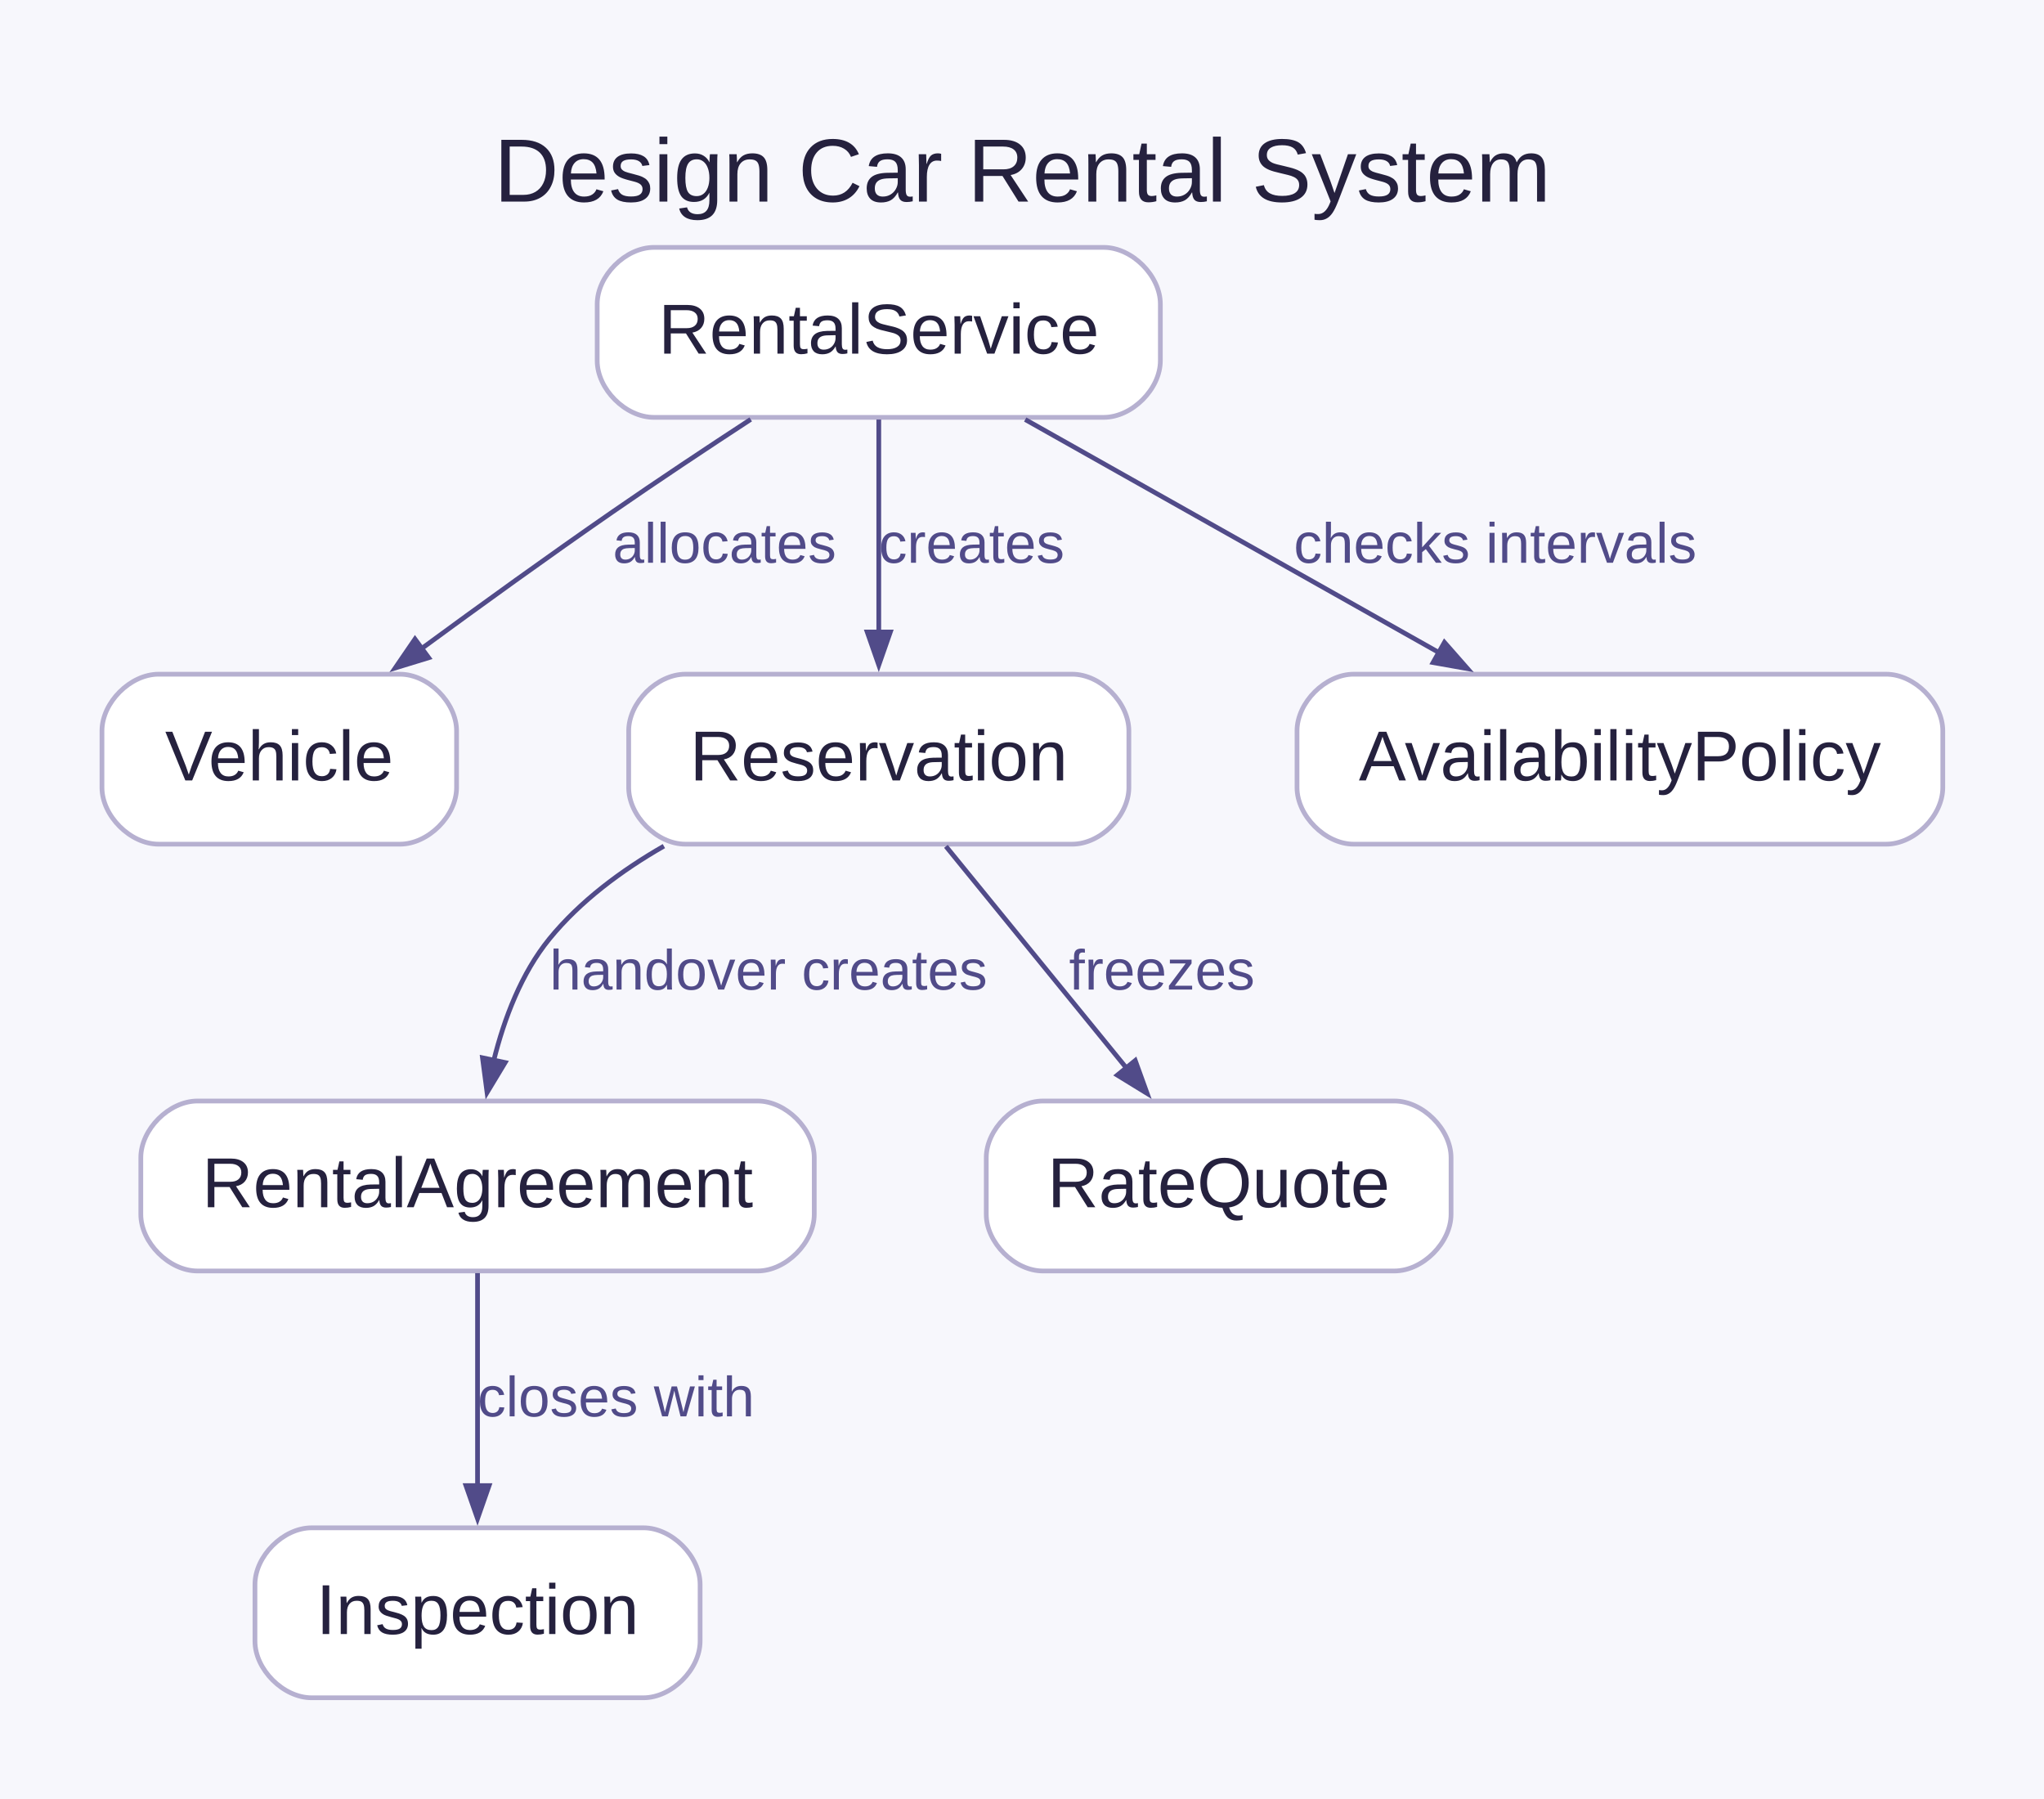
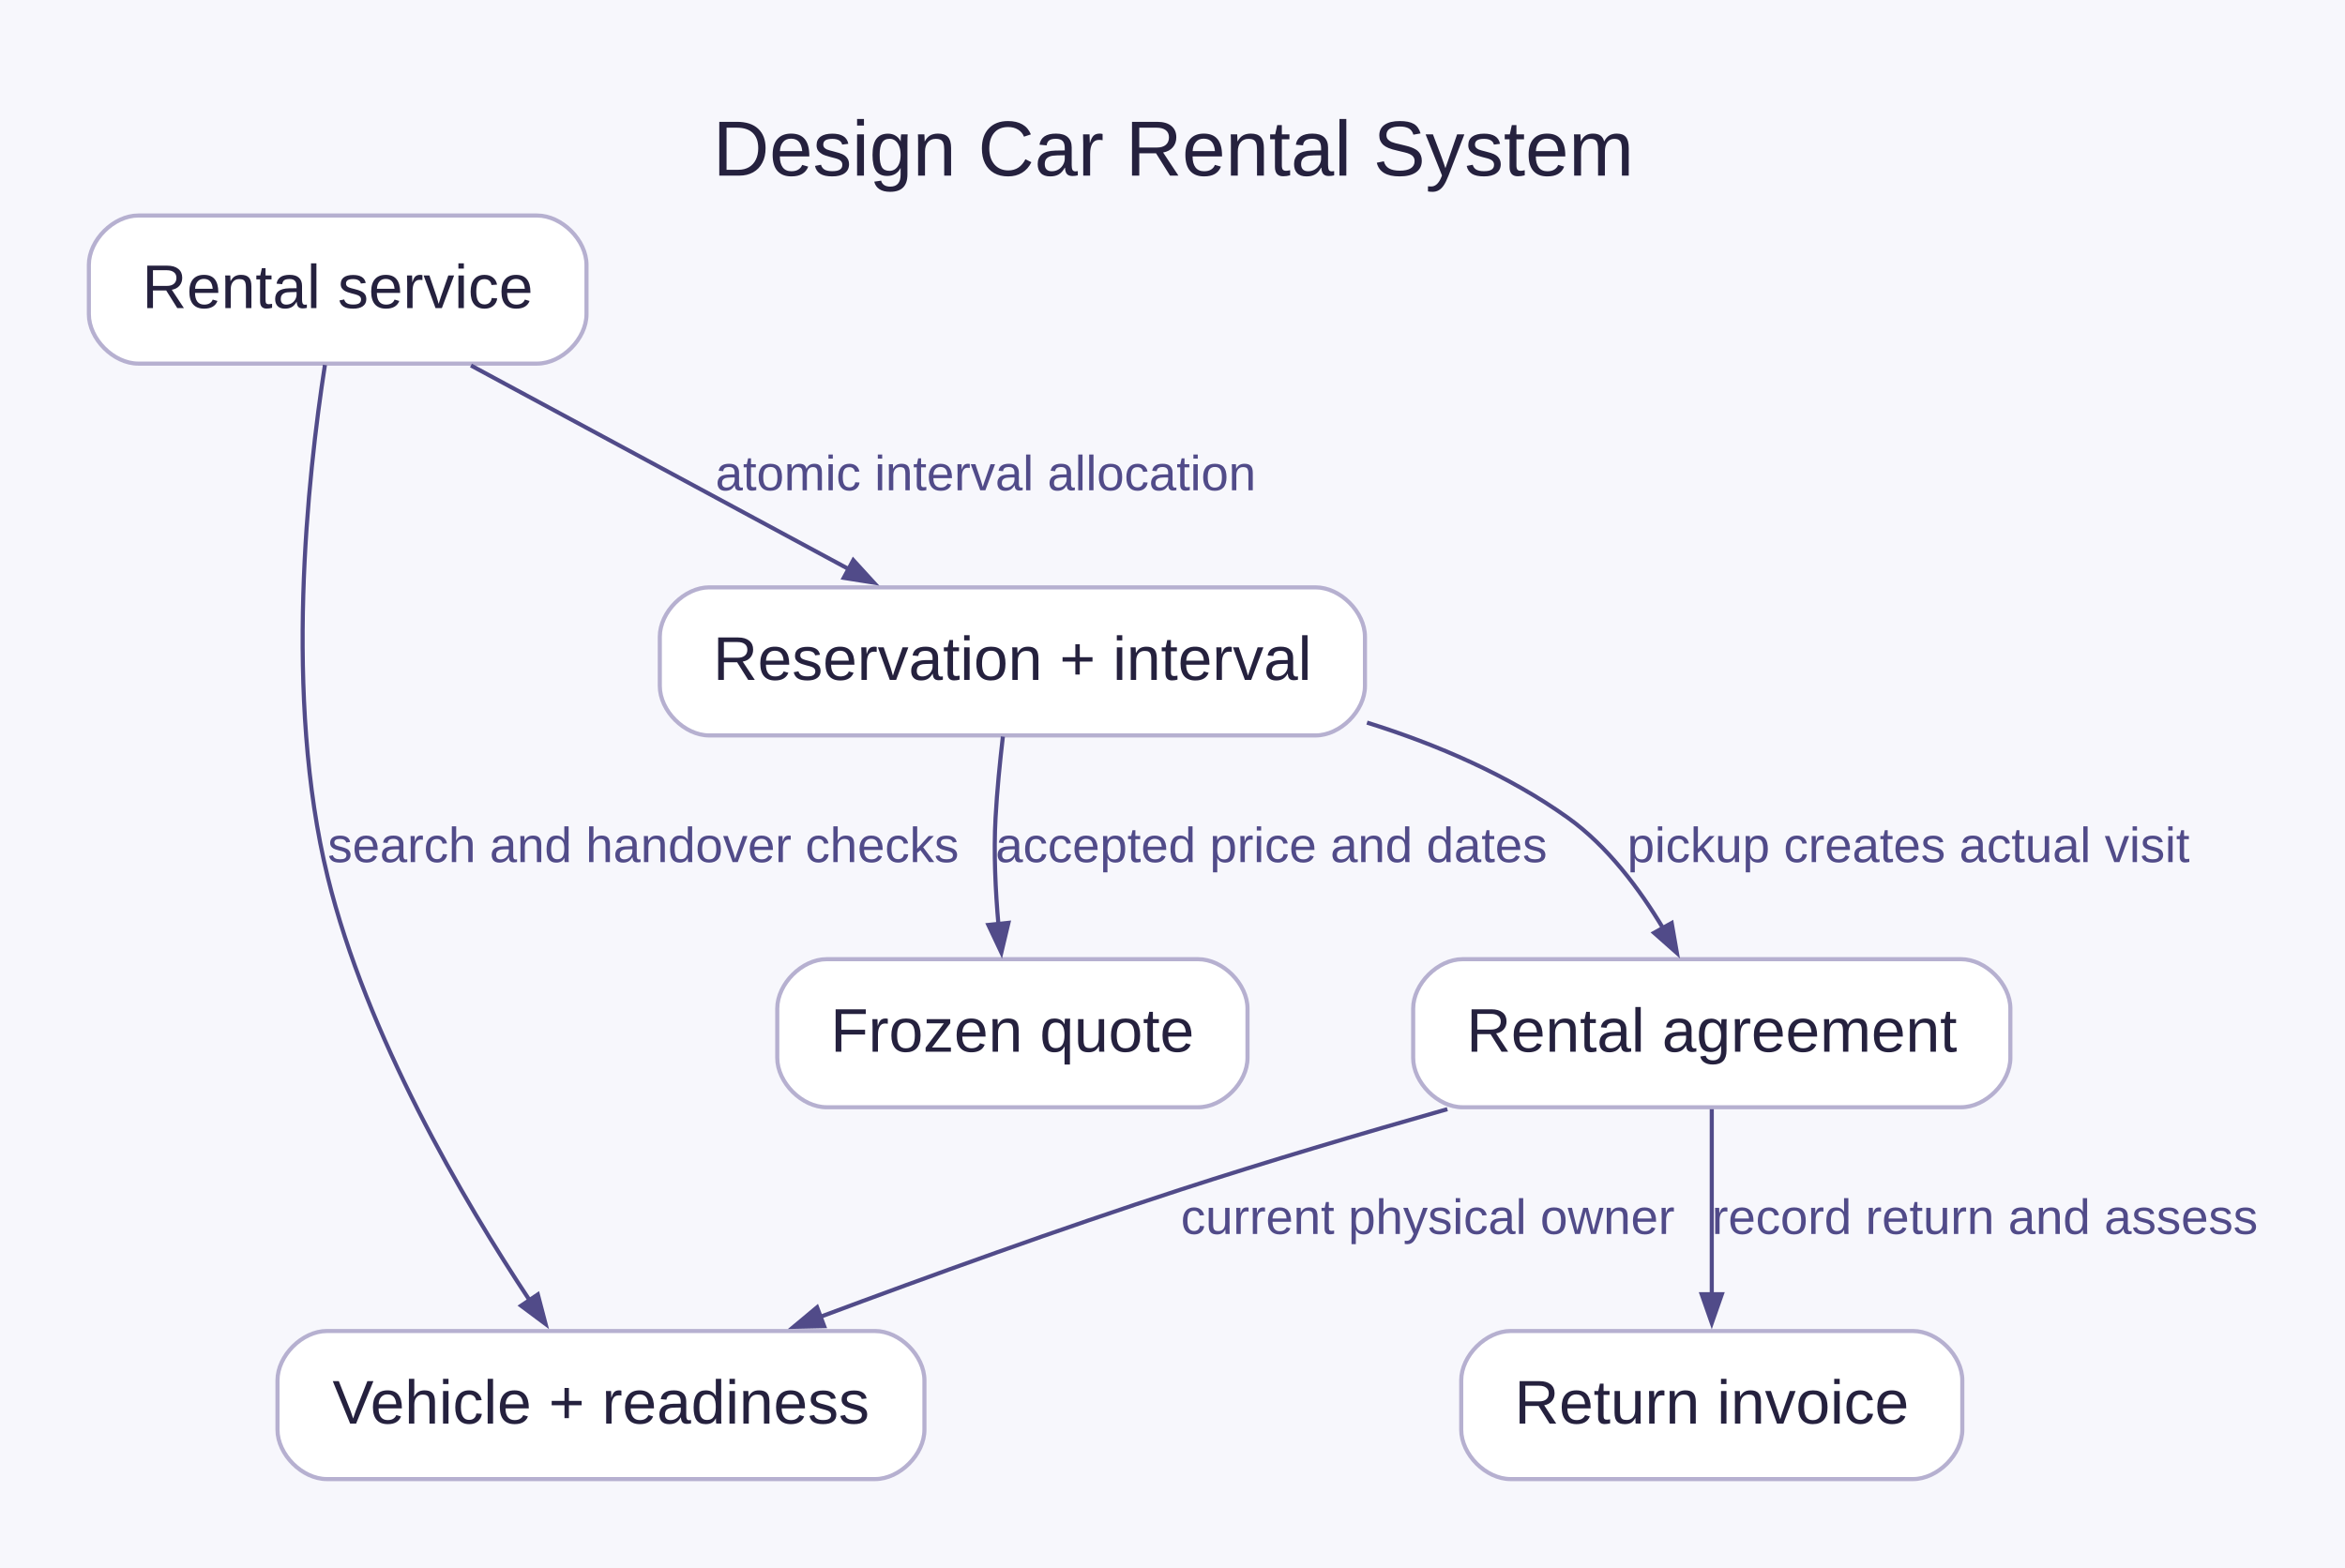
- <svg xmlns="http://www.w3.org/2000/svg" width="433pt" height="381pt" viewBox="0.00 0.00 433.00 381.00" role="img" aria-labelledby="answer-title answer-desc">
+ <svg xmlns="http://www.w3.org/2000/svg" width="570pt" height="381pt" viewBox="0.00 0.00 570.00 381.00" role="img" aria-labelledby="answer-title answer-desc">
  <g id="graph0" class="graph" transform="scale(1 1) rotate(0) translate(21.6 359.6)">
-     <polygon fill="#f7f7fc" stroke="none" points="-21.6,21.6 -21.6,-359.6 411.56,-359.6 411.56,21.6 -21.6,21.6" />
-     <text xml:space="preserve" text-anchor="middle" x="194.98" y="-316.9" font-family="Arial" font-size="19.00" fill="#25213e">Design Car Rental System</text>
+     <polygon fill="#f7f7fc" stroke="none" points="-21.6,21.6 -21.6,-359.6 548.81,-359.6 548.81,21.6 -21.6,21.6" />
+     <text xml:space="preserve" text-anchor="middle" x="263.61" y="-316.9" font-family="Arial" font-size="19.00" fill="#25213e">Design Car Rental System</text>
    <g id="node1" class="node">
-       <path fill="#ffffff" stroke="#b6b0d0" d="M212.21,-307.2C212.21,-307.2 116.91,-307.2 116.91,-307.2 110.91,-307.2 104.91,-301.2 104.91,-295.2 104.91,-295.2 104.91,-283.2 104.91,-283.2 104.91,-277.2 110.91,-271.2 116.91,-271.2 116.91,-271.2 212.21,-271.2 212.21,-271.2 218.21,-271.2 224.21,-277.2 224.21,-283.2 224.21,-283.2 224.21,-295.2 224.21,-295.2 224.21,-301.2 218.21,-307.2 212.21,-307.2" />
-       <text xml:space="preserve" text-anchor="middle" x="164.56" y="-284.7" font-family="Arial" font-size="15.00" fill="#25213e">RentalService</text>
+       <path fill="#ffffff" stroke="#b6b0d0" d="M108.96,-307.2C108.96,-307.2 12,-307.2 12,-307.2 6,-307.2 0,-301.2 0,-295.2 0,-295.2 0,-283.2 0,-283.2 0,-277.2 6,-271.2 12,-271.2 12,-271.2 108.96,-271.2 108.96,-271.2 114.96,-271.2 120.96,-277.2 120.96,-283.2 120.96,-283.2 120.96,-295.2 120.96,-295.2 120.96,-301.2 114.96,-307.2 108.96,-307.2" />
+       <text xml:space="preserve" text-anchor="middle" x="60.48" y="-284.7" font-family="Arial" font-size="15.00" fill="#25213e">Rental service</text>
    </g>
    <g id="node2" class="node">
-       <path fill="#ffffff" stroke="#b6b0d0" d="M63.12,-216.8C63.12,-216.8 12,-216.8 12,-216.8 6,-216.8 0,-210.8 0,-204.8 0,-204.8 0,-192.8 0,-192.8 0,-186.8 6,-180.8 12,-180.8 12,-180.8 63.12,-180.8 63.12,-180.8 69.12,-180.8 75.12,-186.8 75.12,-192.8 75.12,-192.8 75.12,-204.8 75.12,-204.8 75.12,-210.8 69.12,-216.8 63.12,-216.8" />
-       <text xml:space="preserve" text-anchor="middle" x="37.56" y="-194.3" font-family="Arial" font-size="15.00" fill="#25213e">Vehicle</text>
+       <path fill="#ffffff" stroke="#b6b0d0" d="M191.1,-36C191.1,-36 57.85,-36 57.85,-36 51.85,-36 45.85,-30 45.85,-24 45.85,-24 45.85,-12 45.85,-12 45.85,-6 51.85,0 57.85,0 57.85,0 191.1,0 191.1,0 197.1,0 203.1,-6 203.1,-12 203.1,-12 203.1,-24 203.1,-24 203.1,-30 197.1,-36 191.1,-36" />
+       <text xml:space="preserve" text-anchor="middle" x="124.48" y="-13.5" font-family="Arial" font-size="15.00" fill="#25213e">Vehicle + readiness</text>
    </g>
    <g id="edge1" class="edge">
-       <path fill="none" stroke="#514b89" d="M137.43,-270.77C128.1,-264.68 117.63,-257.72 108.2,-251.2 94.72,-241.88 80.05,-231.28 67.58,-222.13" />
-       <polygon fill="#514b89" stroke="#514b89" points="69.21,-220.29 62.12,-218.12 66.31,-224.24 69.21,-220.29" />
-       <text xml:space="preserve" text-anchor="middle" x="131.88" y="-240.4" font-family="Arial" font-size="12.00" fill="#514b89">allocates</text>
+       <path fill="none" stroke="#514b89" d="M57.38,-270.86C53.18,-243.82 47.33,-190.16 58.05,-146.4 67.51,-107.81 90.91,-67.92 107.25,-43.29" />
+       <polygon fill="#514b89" stroke="#514b89" points="109.13,-44.89 111.01,-37.71 105.06,-42.15 109.13,-44.89" />
+       <text xml:space="preserve" text-anchor="middle" x="134.77" y="-150" font-family="Arial" font-size="12.00" fill="#514b89">search and handover checks</text>
    </g>
    <g id="node3" class="node">
-       <path fill="#ffffff" stroke="#b6b0d0" d="M205.54,-216.8C205.54,-216.8 123.58,-216.8 123.58,-216.8 117.58,-216.8 111.58,-210.8 111.58,-204.8 111.58,-204.8 111.58,-192.8 111.58,-192.8 111.58,-186.8 117.58,-180.8 123.58,-180.8 123.58,-180.8 205.54,-180.8 205.54,-180.8 211.54,-180.8 217.54,-186.8 217.54,-192.8 217.54,-192.8 217.54,-204.8 217.54,-204.8 217.54,-210.8 211.54,-216.8 205.54,-216.8" />
-       <text xml:space="preserve" text-anchor="middle" x="164.56" y="-194.3" font-family="Arial" font-size="15.00" fill="#25213e">Reservation</text>
+       <path fill="#ffffff" stroke="#b6b0d0" d="M298.18,-216.8C298.18,-216.8 150.78,-216.8 150.78,-216.8 144.78,-216.8 138.78,-210.8 138.78,-204.8 138.78,-204.8 138.78,-192.8 138.78,-192.8 138.78,-186.8 144.78,-180.8 150.78,-180.8 150.78,-180.8 298.18,-180.8 298.18,-180.8 304.18,-180.8 310.18,-186.8 310.18,-192.8 310.18,-192.8 310.18,-204.8 310.18,-204.8 310.18,-210.8 304.18,-216.8 298.18,-216.8" />
+       <text xml:space="preserve" text-anchor="middle" x="224.48" y="-194.3" font-family="Arial" font-size="15.00" fill="#25213e">Reservation + interval</text>
    </g>
    <g id="edge2" class="edge">
-       <path fill="none" stroke="#514b89" d="M164.56,-270.74C164.56,-257.78 164.56,-239.92 164.56,-225.36" />
-       <polygon fill="#514b89" stroke="#514b89" points="167.01,-225.74 164.56,-218.74 162.11,-225.74 167.01,-225.74" />
-       <text xml:space="preserve" text-anchor="middle" x="184.23" y="-240.4" font-family="Arial" font-size="12.00" fill="#514b89">creates</text>
+       <path fill="none" stroke="#514b89" d="M92.88,-270.74C119.27,-256.51 156.65,-236.36 184.83,-221.17" />
+       <polygon fill="#514b89" stroke="#514b89" points="185.81,-223.42 190.81,-217.95 183.49,-219.11 185.81,-223.42" />
+       <text xml:space="preserve" text-anchor="middle" x="218" y="-240.4" font-family="Arial" font-size="12.00" fill="#514b89">atomic interval allocation</text>
+     </g>
+     <g id="node4" class="node">
+       <path fill="#ffffff" stroke="#b6b0d0" d="M269.63,-126.4C269.63,-126.4 179.33,-126.4 179.33,-126.4 173.33,-126.4 167.33,-120.4 167.33,-114.4 167.33,-114.4 167.33,-102.4 167.33,-102.4 167.33,-96.4 173.33,-90.4 179.33,-90.4 179.33,-90.4 269.63,-90.4 269.63,-90.4 275.63,-90.4 281.63,-96.4 281.63,-102.4 281.63,-102.4 281.63,-114.4 281.63,-114.4 281.63,-120.4 275.63,-126.4 269.63,-126.4" />
+       <text xml:space="preserve" text-anchor="middle" x="224.48" y="-103.9" font-family="Arial" font-size="15.00" fill="#25213e">Frozen quote</text>
+     </g>
+     <g id="edge3" class="edge">
+       <path fill="none" stroke="#514b89" d="M222.17,-180.52C221.45,-174.31 220.74,-167.25 220.39,-160.8 219.92,-152.31 220.36,-143.04 221.1,-134.74" />
+       <polygon fill="#514b89" stroke="#514b89" points="223.52,-135.24 221.8,-128.02 218.64,-134.73 223.52,-135.24" />
+       <text xml:space="preserve" text-anchor="middle" x="287.43" y="-150" font-family="Arial" font-size="12.00" fill="#514b89">accepted price and dates</text>
    </g>
    <g id="node5" class="node">
-       <path fill="#ffffff" stroke="#b6b0d0" d="M377.96,-216.8C377.96,-216.8 265.16,-216.8 265.16,-216.8 259.16,-216.8 253.16,-210.8 253.16,-204.8 253.16,-204.8 253.16,-192.8 253.16,-192.8 253.16,-186.8 259.16,-180.8 265.16,-180.8 265.16,-180.8 377.96,-180.8 377.96,-180.8 383.96,-180.8 389.96,-186.8 389.96,-192.8 389.96,-192.8 389.96,-204.8 389.96,-204.8 389.96,-210.8 383.96,-216.8 377.96,-216.8" />
-       <text xml:space="preserve" text-anchor="middle" x="321.56" y="-194.3" font-family="Arial" font-size="15.00" fill="#25213e">AvailabilityPolicy</text>
+       <path fill="#ffffff" stroke="#b6b0d0" d="M455.06,-126.4C455.06,-126.4 333.9,-126.4 333.9,-126.4 327.9,-126.4 321.9,-120.4 321.9,-114.4 321.9,-114.4 321.9,-102.4 321.9,-102.4 321.9,-96.4 327.9,-90.4 333.9,-90.4 333.9,-90.4 455.06,-90.4 455.06,-90.4 461.06,-90.4 467.06,-96.4 467.06,-102.4 467.06,-102.4 467.06,-114.4 467.06,-114.4 467.06,-120.4 461.06,-126.4 455.06,-126.4" />
+       <text xml:space="preserve" text-anchor="middle" x="394.48" y="-103.9" font-family="Arial" font-size="15.00" fill="#25213e">Rental agreement</text>
    </g>
    <g id="edge4" class="edge">
-       <path fill="none" stroke="#514b89" d="M195.58,-270.74C220.74,-256.57 256.32,-236.53 283.25,-221.37" />
-       <polygon fill="#514b89" stroke="#514b89" points="284.39,-223.54 289.29,-217.97 281.98,-219.27 284.39,-223.54" />
-       <text xml:space="preserve" text-anchor="middle" x="295.14" y="-240.4" font-family="Arial" font-size="12.00" fill="#514b89">checks intervals</text>
+       <path fill="none" stroke="#514b89" d="M310.68,-183.92C327.86,-178.55 345.04,-171.11 359.48,-160.8 369.14,-153.9 376.96,-143.44 382.74,-133.76" />
+       <polygon fill="#514b89" stroke="#514b89" points="384.74,-135.2 386.01,-127.9 380.46,-132.81 384.74,-135.2" />
+       <text xml:space="preserve" text-anchor="middle" x="442.28" y="-150" font-family="Arial" font-size="12.00" fill="#514b89">pickup creates actual visit</text>
    </g>
-     <g id="node4" class="node">
-       <path fill="#ffffff" stroke="#b6b0d0" d="M138.89,-126.4C138.89,-126.4 20.23,-126.4 20.23,-126.4 14.23,-126.4 8.23,-120.4 8.23,-114.4 8.23,-114.4 8.23,-102.4 8.23,-102.4 8.23,-96.4 14.23,-90.4 20.23,-90.4 20.23,-90.4 138.89,-90.4 138.89,-90.4 144.89,-90.4 150.89,-96.4 150.89,-102.4 150.89,-102.4 150.89,-114.4 150.89,-114.4 150.89,-120.4 144.89,-126.4 138.89,-126.4" />
-       <text xml:space="preserve" text-anchor="middle" x="79.56" y="-103.9" font-family="Arial" font-size="15.00" fill="#25213e">RentalAgreement</text>
-     </g>
-     <g id="edge3" class="edge">
-       <path fill="none" stroke="#514b89" d="M119.04,-180.39C110.02,-175.22 101.34,-168.75 94.83,-160.8 88.85,-153.48 85.21,-143.89 82.99,-134.96" />
-       <polygon fill="#514b89" stroke="#514b89" points="85.41,-134.55 81.58,-128.2 80.61,-135.55 85.41,-134.55" />
-       <text xml:space="preserve" text-anchor="middle" x="141.2" y="-150" font-family="Arial" font-size="12.00" fill="#514b89">handover creates</text>
+     <g id="edge5" class="edge">
+       <path fill="none" stroke="#514b89" d="M330.21,-89.94C309.44,-84.04 286.37,-77.21 265.43,-70.4 236.25,-60.91 204.07,-49.27 177.84,-39.47" />
+       <polygon fill="#514b89" stroke="#514b89" points="178.73,-37.18 171.32,-37.02 177.01,-41.77 178.73,-37.18" />
+       <text xml:space="preserve" text-anchor="middle" x="325.45" y="-59.6" font-family="Arial" font-size="12.00" fill="#514b89">current physical owner</text>
    </g>
    <g id="node6" class="node">
-       <path fill="#ffffff" stroke="#b6b0d0" d="M273.79,-126.4C273.79,-126.4 199.33,-126.4 199.33,-126.4 193.33,-126.4 187.33,-120.4 187.33,-114.4 187.33,-114.4 187.33,-102.4 187.33,-102.4 187.33,-96.4 193.33,-90.4 199.33,-90.4 199.33,-90.4 273.79,-90.4 273.79,-90.4 279.79,-90.4 285.79,-96.4 285.79,-102.4 285.79,-102.4 285.79,-114.4 285.79,-114.4 285.79,-120.4 279.79,-126.4 273.79,-126.4" />
-       <text xml:space="preserve" text-anchor="middle" x="236.56" y="-103.9" font-family="Arial" font-size="15.00" fill="#25213e">RateQuote</text>
-     </g>
-     <g id="edge5" class="edge">
-       <path fill="none" stroke="#514b89" d="M178.78,-180.34C189.73,-166.9 204.98,-148.17 217.06,-133.34" />
-       <polygon fill="#514b89" stroke="#514b89" points="218.89,-134.98 221.41,-128 215.09,-131.88 218.89,-134.98" />
-       <text xml:space="preserve" text-anchor="middle" x="224.54" y="-150" font-family="Arial" font-size="12.00" fill="#514b89">freezes</text>
-     </g>
-     <g id="node7" class="node">
-       <path fill="#ffffff" stroke="#b6b0d0" d="M114.71,-36C114.71,-36 44.41,-36 44.41,-36 38.41,-36 32.41,-30 32.41,-24 32.41,-24 32.41,-12 32.41,-12 32.41,-6 38.41,0 44.41,0 44.41,0 114.71,0 114.71,0 120.71,0 126.71,-6 126.71,-12 126.71,-12 126.71,-24 126.71,-24 126.71,-30 120.71,-36 114.71,-36" />
-       <text xml:space="preserve" text-anchor="middle" x="79.56" y="-13.5" font-family="Arial" font-size="15.00" fill="#25213e">Inspection</text>
+       <path fill="#ffffff" stroke="#b6b0d0" d="M443.38,-36C443.38,-36 345.58,-36 345.58,-36 339.58,-36 333.58,-30 333.58,-24 333.58,-24 333.58,-12 333.58,-12 333.58,-6 339.58,0 345.58,0 345.58,0 443.38,0 443.38,0 449.38,0 455.38,-6 455.38,-12 455.38,-12 455.38,-24 455.38,-24 455.38,-30 449.38,-36 443.38,-36" />
+       <text xml:space="preserve" text-anchor="middle" x="394.48" y="-13.5" font-family="Arial" font-size="15.00" fill="#25213e">Return invoice</text>
    </g>
    <g id="edge6" class="edge">
-       <path fill="none" stroke="#514b89" d="M79.56,-89.94C79.56,-76.98 79.56,-59.12 79.56,-44.56" />
-       <polygon fill="#514b89" stroke="#514b89" points="82.01,-44.94 79.56,-37.94 77.11,-44.94 82.01,-44.94" />
-       <text xml:space="preserve" text-anchor="middle" x="108.9" y="-59.6" font-family="Arial" font-size="12.00" fill="#514b89">closes with</text>
+       <path fill="none" stroke="#514b89" d="M394.48,-89.94C394.48,-76.98 394.48,-59.12 394.48,-44.56" />
+       <polygon fill="#514b89" stroke="#514b89" points="396.93,-44.94 394.48,-37.94 392.03,-44.94 396.93,-44.94" />
+       <text xml:space="preserve" text-anchor="middle" x="460.85" y="-59.6" font-family="Arial" font-size="12.00" fill="#514b89">record return and assess</text>
    </g>
  </g>
</svg>
